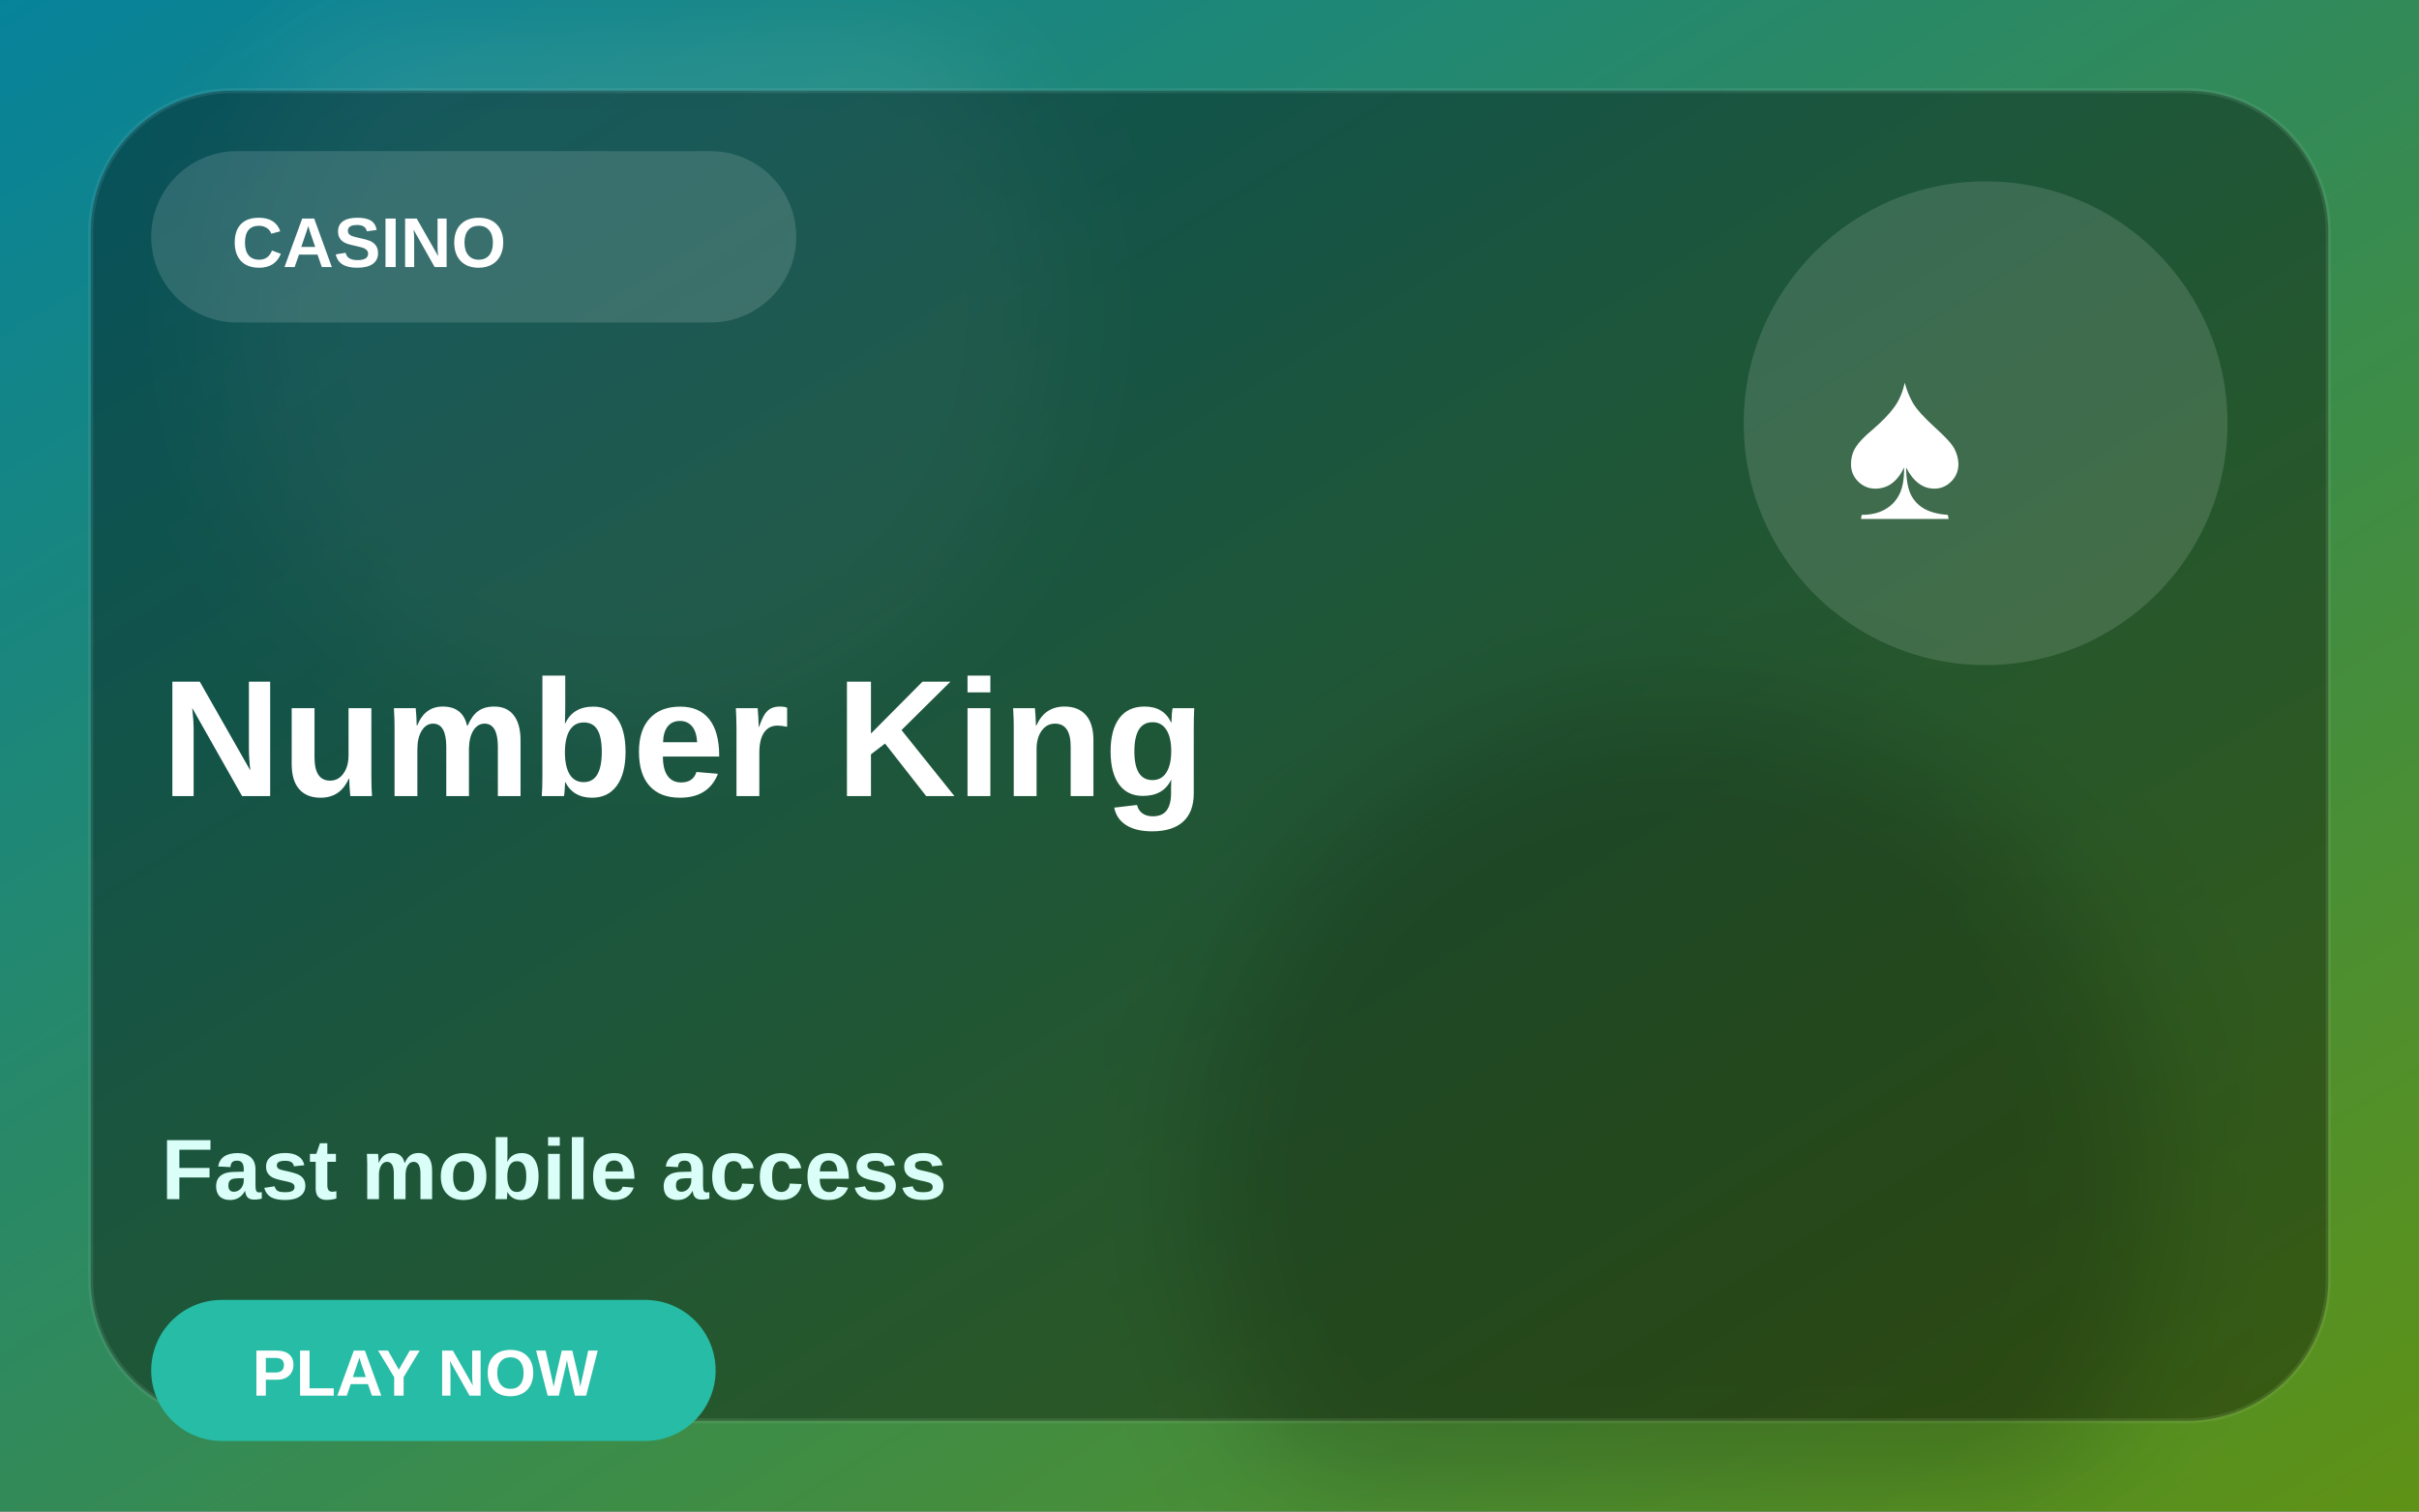
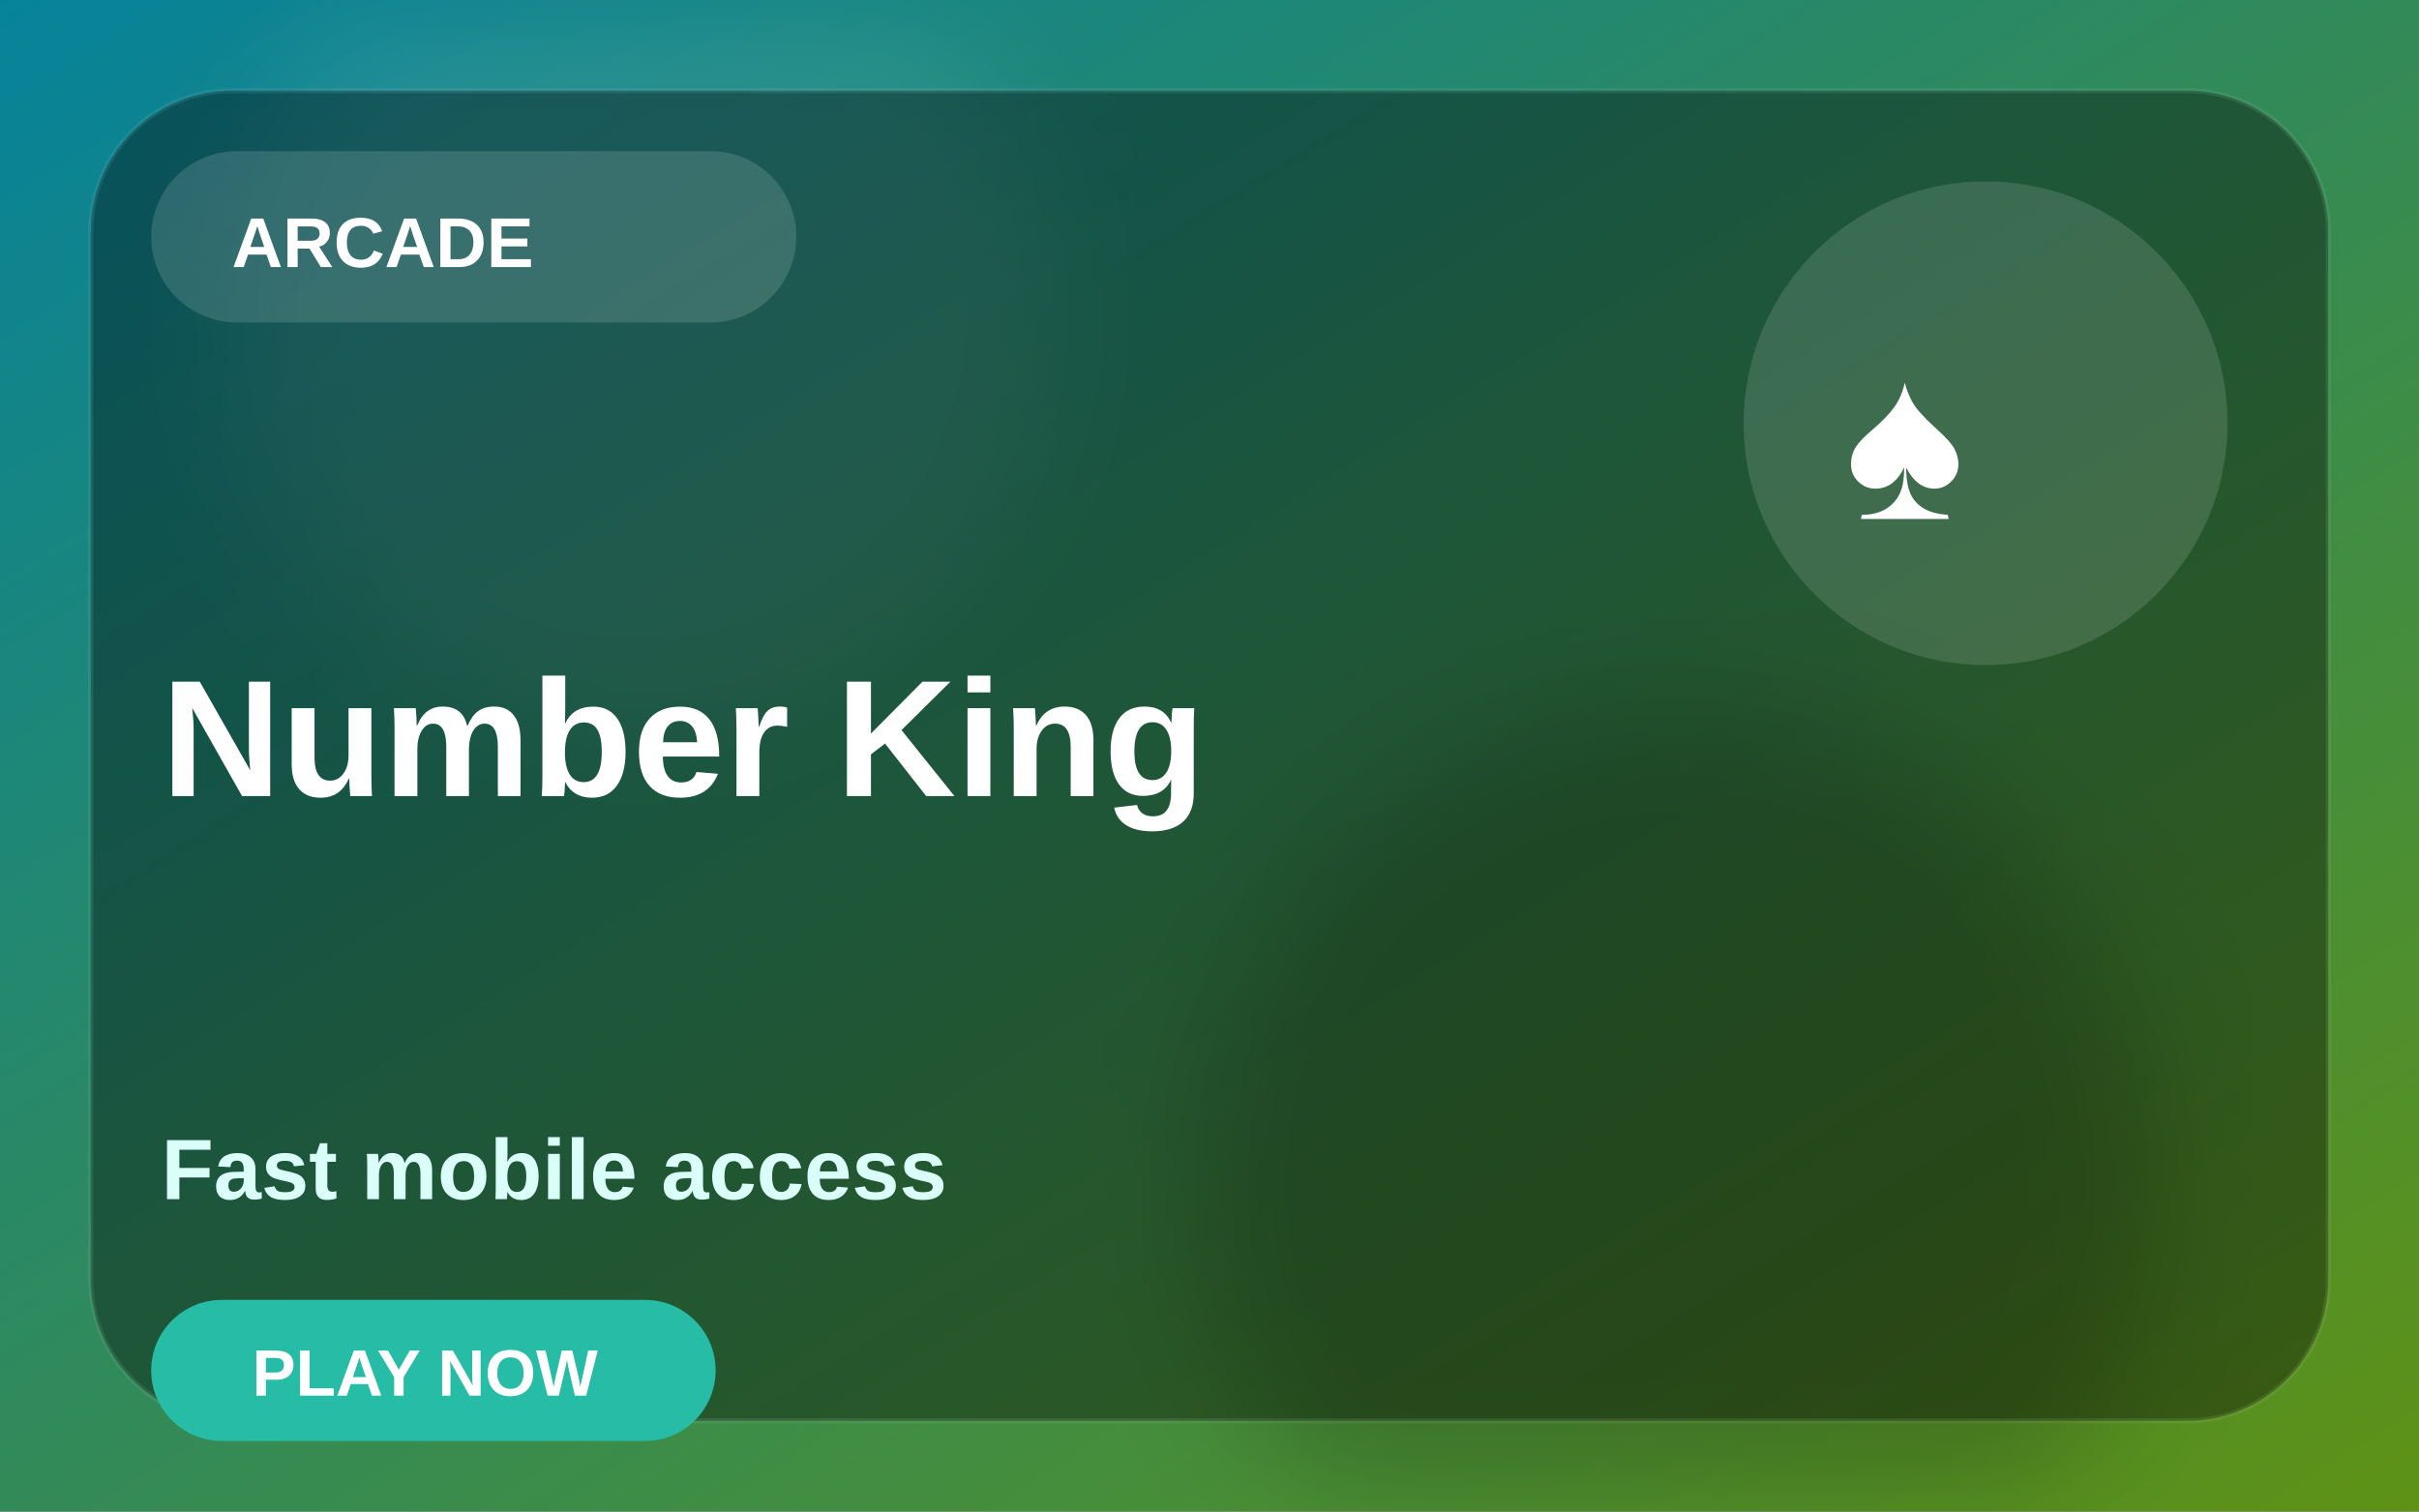
<svg xmlns="http://www.w3.org/2000/svg" width="480" height="300" viewBox="0 0 480 300">
  <defs>
    <linearGradient id="g" x1="0" y1="0" x2="1" y2="1">
      <stop offset="0" stop-color="#06b6d4" />
      <stop offset="1" stop-color="#84cc16" />
    </linearGradient>
    <filter id="b">
      <feGaussianBlur stdDeviation="12" />
    </filter>
  </defs>
  <rect width="480" height="300" fill="#070b14" />
  <rect width="480" height="300" fill="url(#g)" opacity=".7" />
  <circle cx="127" cy="62" r="82" fill="#fff" opacity=".08" filter="url(#b)" />
  <circle cx="333" cy="235" r="95" fill="#000" opacity=".18" filter="url(#b)" />
  <rect x="18" y="18" width="444" height="264" rx="28" fill="#000" opacity=".38" stroke="#fff" stroke-opacity=".18" />
  <rect x="30" y="30" width="128" height="34" rx="17" fill="#fff" opacity=".14" />
-   <text x="46" y="53" font-family="Arial, sans-serif" font-size="14" font-weight="700" fill="#fff">CASINO</text>
+   <text x="46" y="53" font-family="Arial, sans-serif" font-size="14" font-weight="700" fill="#fff">ARCADE</text>
  <circle cx="394" cy="84" r="48" fill="#fff" opacity=".13" />
  <text x="366" y="103" font-family="Arial, sans-serif" font-size="45" font-weight="700" fill="#fff">♠</text>
  <text x="32" y="158" font-family="Arial, sans-serif" font-size="33" font-weight="900" fill="#fff">Number King</text>
  <text x="32" y="238" font-family="Arial, sans-serif" font-size="17" font-weight="700" fill="#d9fff8">Fast mobile access</text>
  <rect x="30" y="258" width="112" height="28" rx="14" fill="#27bca5" />
  <text x="50" y="277" font-family="Arial, sans-serif" font-size="13" font-weight="800" fill="#fff">PLAY NOW</text>
</svg>
